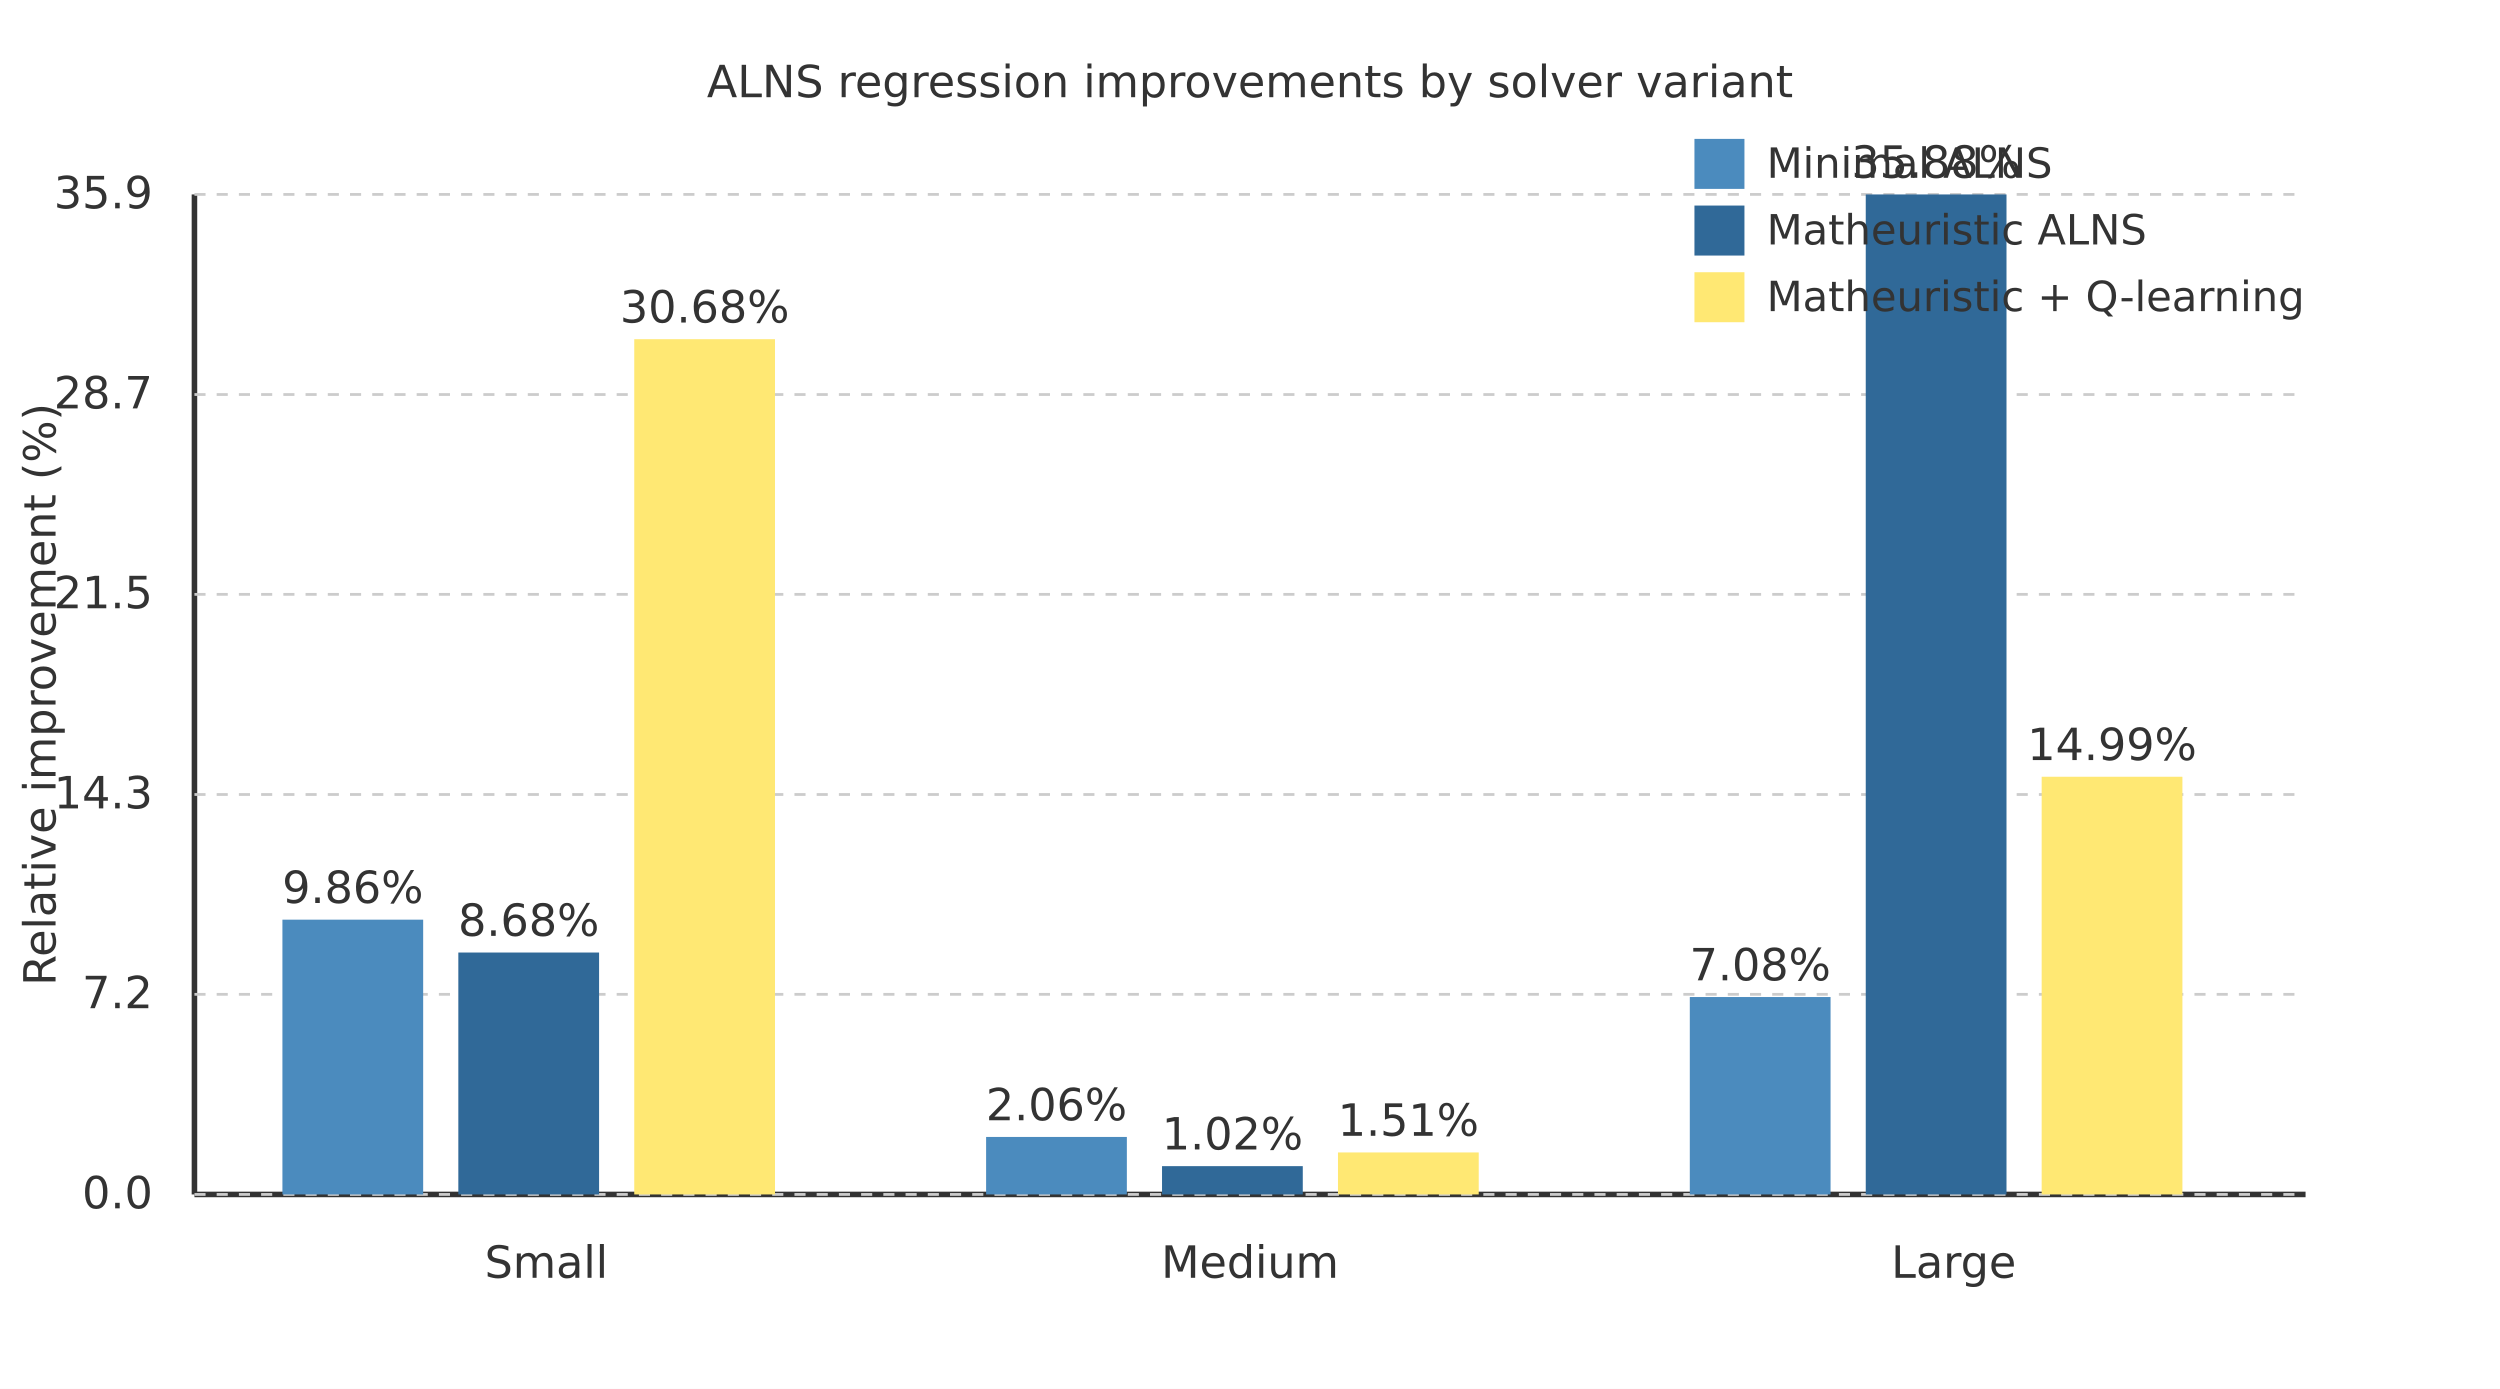
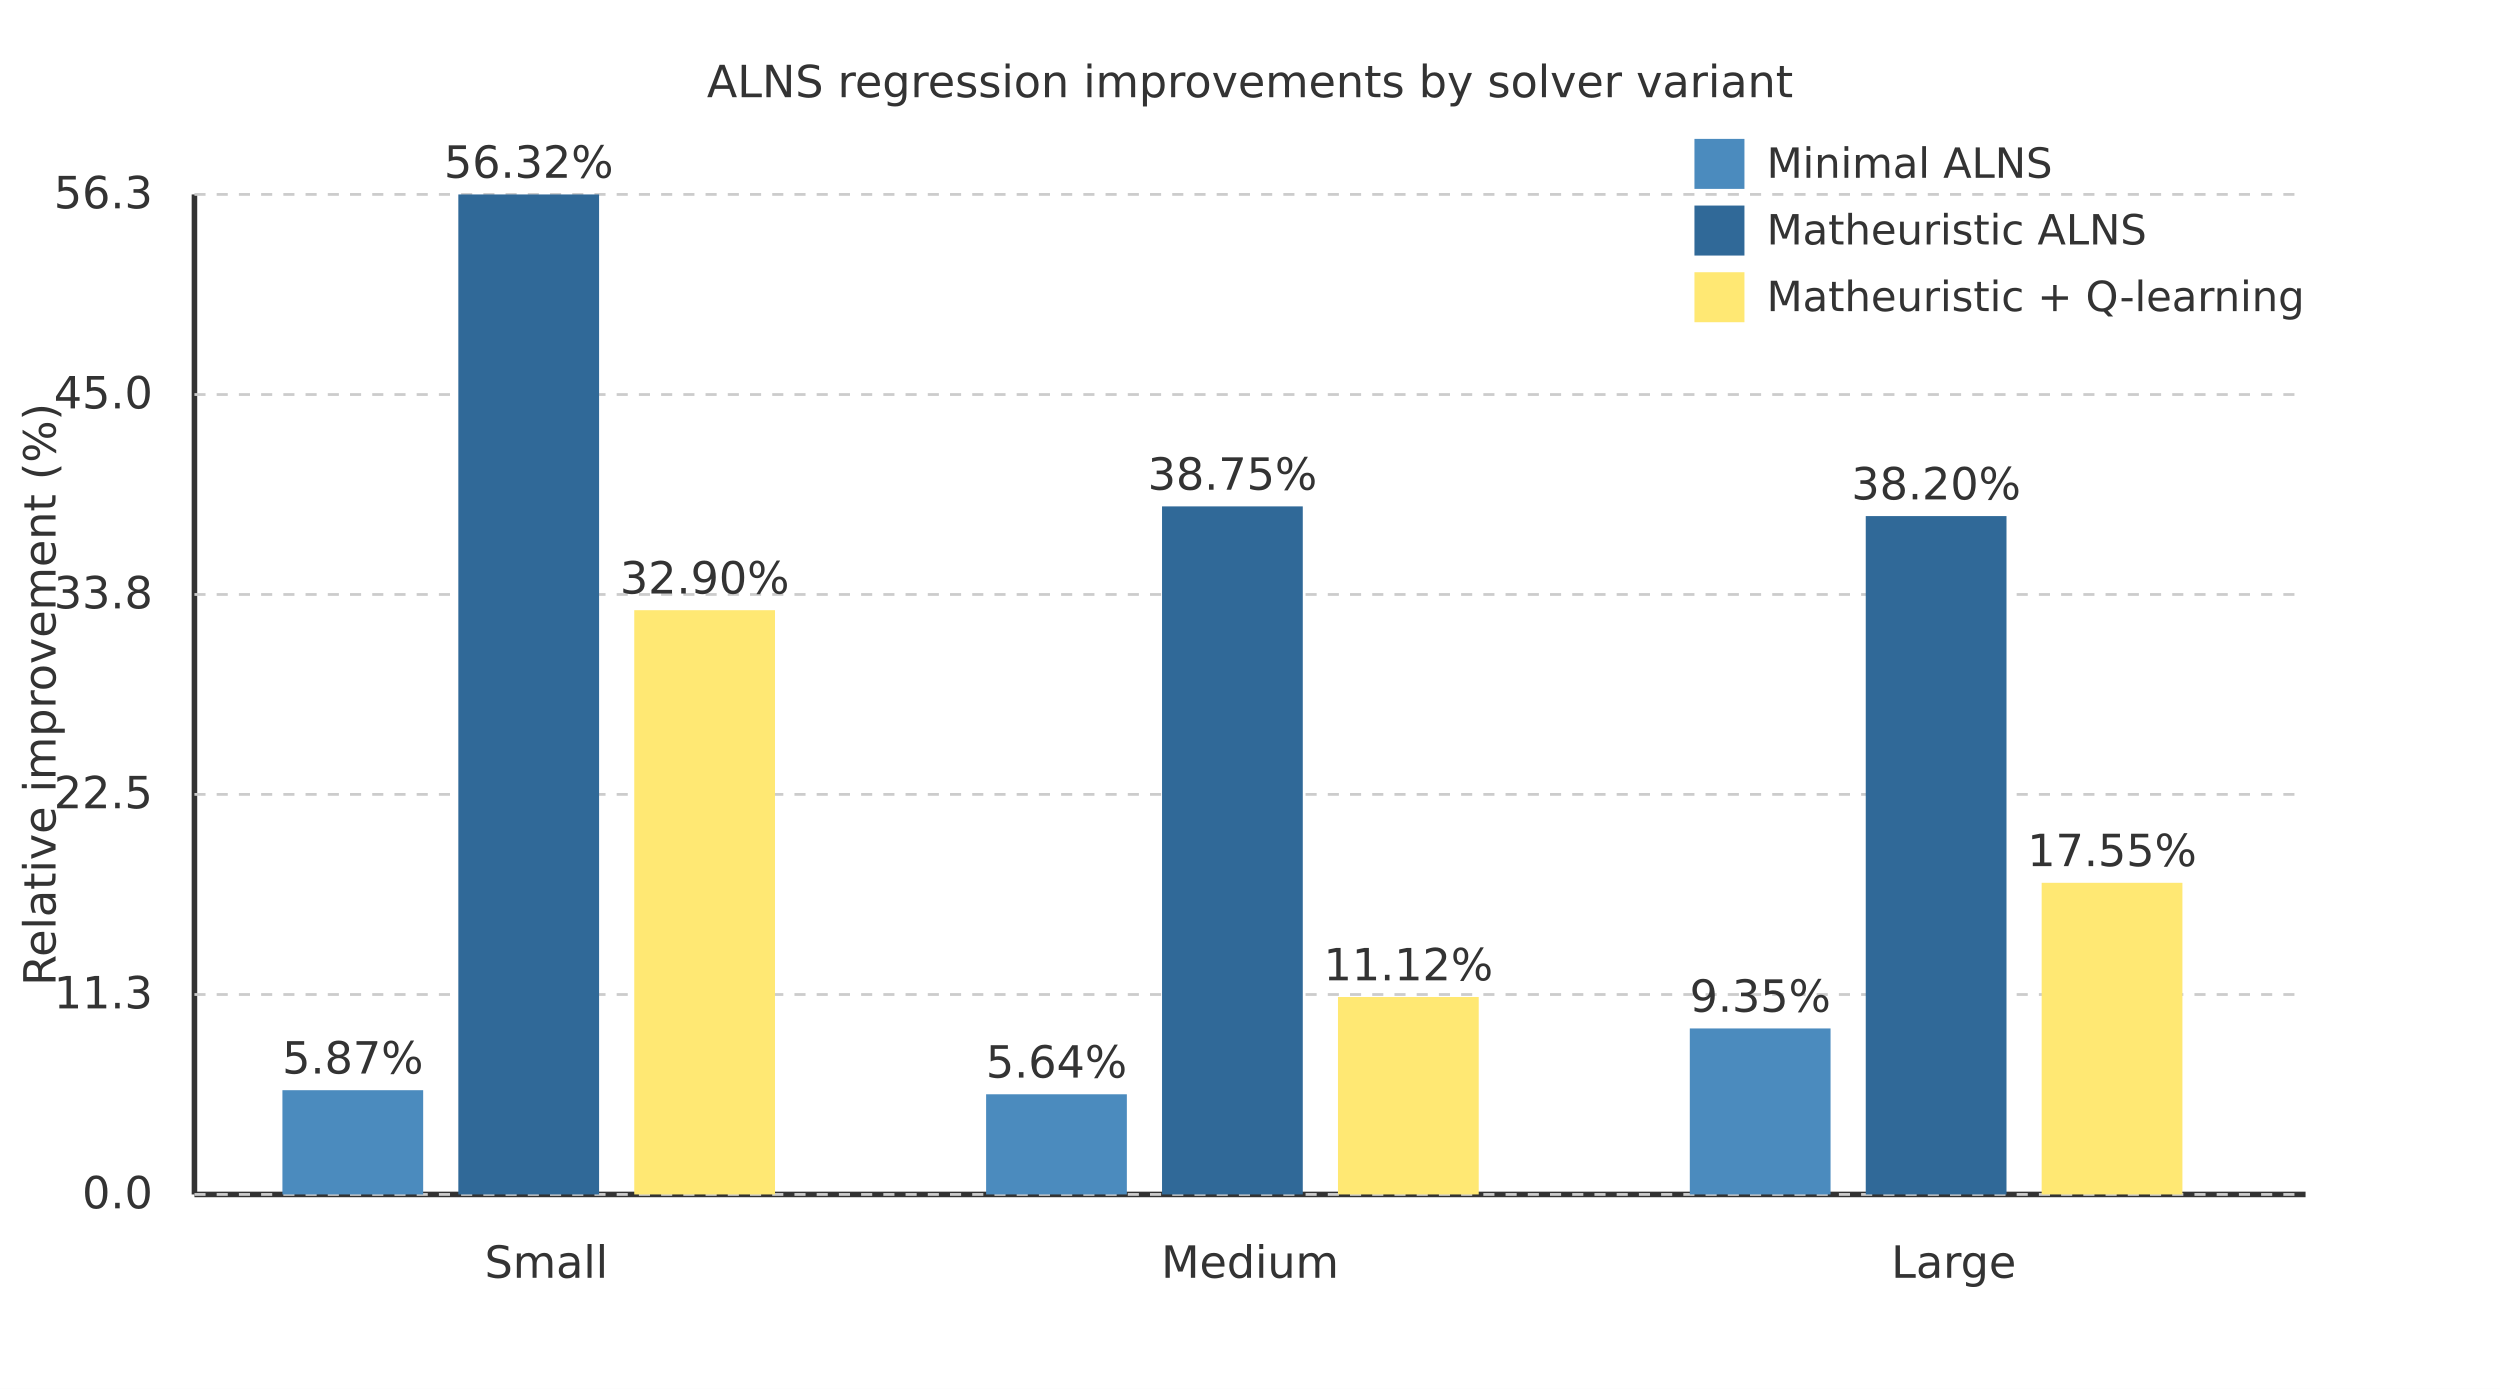
<svg xmlns="http://www.w3.org/2000/svg" width="900" height="500">
  <rect width="900" height="500" fill="white" />
  <style> .axis { stroke: #333; stroke-width: 2; }
          .grid { stroke: #ccc; stroke-width: 1; stroke-dasharray: 4 4; }
          .label { font-family: 'DejaVu Sans', Arial, sans-serif; font-size: 16px; fill: #333; }
          .legend { font-size: 15px; } </style>
  <line class="axis" x1="70" y1="70" x2="70" y2="430" />
  <line class="axis" x1="70" y1="430" x2="830" y2="430" />
  <line class="grid" x1="70" y1="430.00" x2="830" y2="430.00" />
  <text class="label" x="55" y="435.00" text-anchor="end">0.0</text>
-   <line class="grid" x1="70" y1="357.96" x2="830" y2="357.96" />
-   <text class="label" x="55" y="362.96" text-anchor="end">7.2</text>
-   <line class="grid" x1="70" y1="286.02" x2="830" y2="286.02" />
-   <text class="label" x="55" y="291.02" text-anchor="end">14.3</text>
-   <line class="grid" x1="70" y1="213.97" x2="830" y2="213.97" />
-   <text class="label" x="55" y="218.97" text-anchor="end">21.5</text>
+   <line class="grid" x1="70" y1="358.02" x2="830" y2="358.02" />
+   <text class="label" x="55" y="363.02" text-anchor="end">11.3</text>
+   <line class="grid" x1="70" y1="285.98" x2="830" y2="285.98" />
+   <text class="label" x="55" y="290.98" text-anchor="end">22.5</text>
+   <line class="grid" x1="70" y1="214.01" x2="830" y2="214.01" />
+   <text class="label" x="55" y="219.01" text-anchor="end">33.8</text>
  <line class="grid" x1="70" y1="142.03" x2="830" y2="142.03" />
-   <text class="label" x="55" y="147.03" text-anchor="end">28.7</text>
+   <text class="label" x="55" y="147.03" text-anchor="end">45.0</text>
  <line class="grid" x1="70" y1="69.99" x2="830" y2="69.99" />
-   <text class="label" x="55" y="74.99" text-anchor="end">35.9</text>
+   <text class="label" x="55" y="74.99" text-anchor="end">56.3</text>
  <text class="label" x="196.67" y="460" text-anchor="middle">Small</text>
-   <rect x="101.67" y="331.08" width="50.67" height="98.92" fill="#4B8BBE" />
-   <text class="label" x="127.00" y="325.08" text-anchor="middle">9.86%</text>
-   <rect x="165.00" y="342.91" width="50.67" height="87.09" fill="#306998" />
-   <text class="label" x="190.33" y="336.91" text-anchor="middle">8.68%</text>
-   <rect x="228.33" y="122.11" width="50.67" height="307.89" fill="#FFE873" />
-   <text class="label" x="253.67" y="116.11" text-anchor="middle">30.68%</text>
+   <rect x="101.67" y="392.47" width="50.67" height="37.53" fill="#4B8BBE" />
+   <text class="label" x="127.00" y="386.47" text-anchor="middle">5.87%</text>
+   <rect x="165.00" y="70.00" width="50.67" height="360.00" fill="#306998" />
+   <text class="label" x="190.33" y="64.00" text-anchor="middle">56.32%</text>
+   <rect x="228.33" y="219.67" width="50.67" height="210.33" fill="#FFE873" />
+   <text class="label" x="253.67" y="213.67" text-anchor="middle">32.90%</text>
  <text class="label" x="450.00" y="460" text-anchor="middle">Medium</text>
-   <rect x="355.00" y="409.30" width="50.67" height="20.70" fill="#4B8BBE" />
-   <text class="label" x="380.33" y="403.30" text-anchor="middle">2.06%</text>
-   <rect x="418.33" y="419.81" width="50.67" height="10.19" fill="#306998" />
-   <text class="label" x="443.67" y="413.81" text-anchor="middle">1.02%</text>
-   <rect x="481.67" y="414.88" width="50.67" height="15.12" fill="#FFE873" />
-   <text class="label" x="507.00" y="408.88" text-anchor="middle">1.51%</text>
+   <rect x="355.00" y="393.94" width="50.67" height="36.06" fill="#4B8BBE" />
+   <text class="label" x="380.33" y="387.94" text-anchor="middle">5.64%</text>
+   <rect x="418.33" y="182.30" width="50.67" height="247.70" fill="#306998" />
+   <text class="label" x="443.67" y="176.30" text-anchor="middle">38.75%</text>
+   <rect x="481.67" y="358.92" width="50.67" height="71.08" fill="#FFE873" />
+   <text class="label" x="507.00" y="352.92" text-anchor="middle">11.12%</text>
  <text class="label" x="703.33" y="460" text-anchor="middle">Large</text>
-   <rect x="608.33" y="358.93" width="50.67" height="71.07" fill="#4B8BBE" />
-   <text class="label" x="633.67" y="352.93" text-anchor="middle">7.08%</text>
-   <rect x="671.67" y="70.00" width="50.67" height="360.00" fill="#306998" />
-   <text class="label" x="697.00" y="64.00" text-anchor="middle">35.88%</text>
-   <rect x="735.00" y="279.63" width="50.67" height="150.37" fill="#FFE873" />
-   <text class="label" x="760.33" y="273.63" text-anchor="middle">14.99%</text>
+   <rect x="608.33" y="370.24" width="50.67" height="59.76" fill="#4B8BBE" />
+   <text class="label" x="633.67" y="364.24" text-anchor="middle">9.35%</text>
+   <rect x="671.67" y="185.79" width="50.67" height="244.21" fill="#306998" />
+   <text class="label" x="697.00" y="179.79" text-anchor="middle">38.20%</text>
+   <rect x="735.00" y="317.81" width="50.67" height="112.19" fill="#FFE873" />
+   <text class="label" x="760.33" y="311.81" text-anchor="middle">17.55%</text>
  <rect x="610" y="50" width="18" height="18" fill="#4B8BBE" />
  <text class="label legend" x="636" y="64">Minimal ALNS</text>
  <rect x="610" y="74" width="18" height="18" fill="#306998" />
  <text class="label legend" x="636" y="88">Matheuristic ALNS</text>
  <rect x="610" y="98" width="18" height="18" fill="#FFE873" />
  <text class="label legend" x="636" y="112">Matheuristic + Q-learning</text>
  <text class="label" x="450.0" y="35.0" text-anchor="middle">ALNS regression improvements by solver variant</text>
  <text class="label" x="20" y="250.0" text-anchor="middle" transform="rotate(-90 20,250.0)">Relative improvement (%)</text>
</svg>
